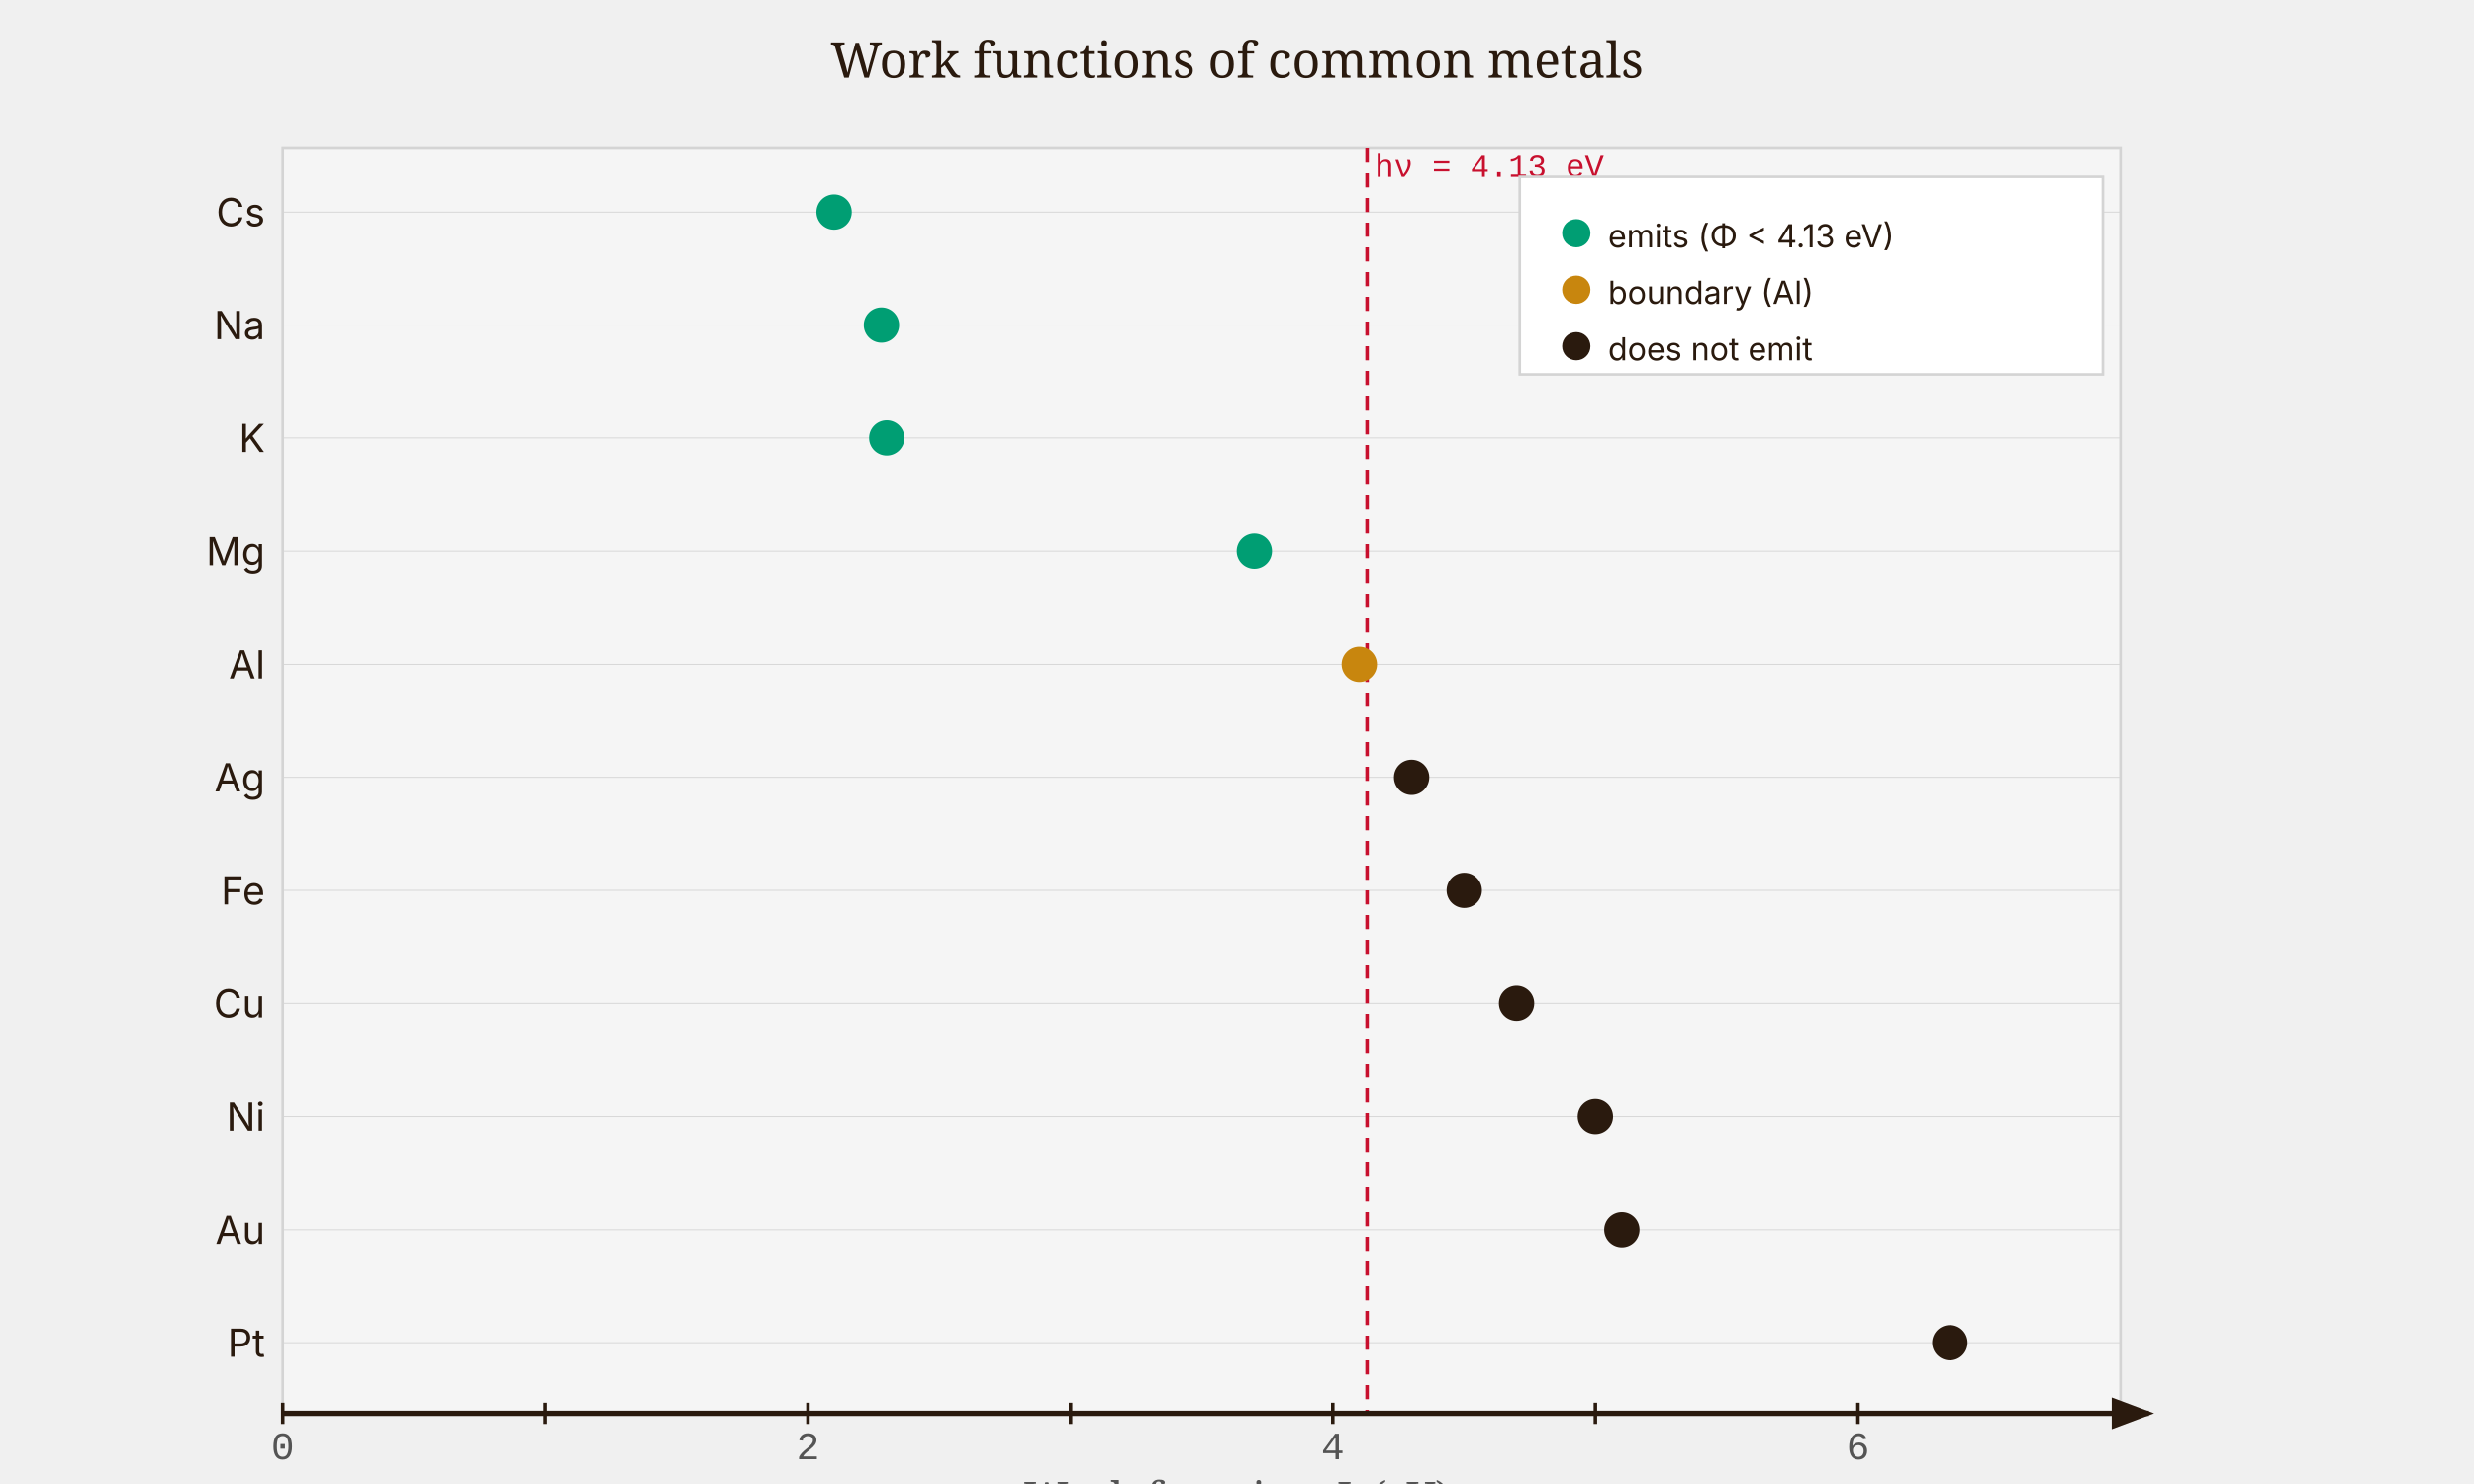
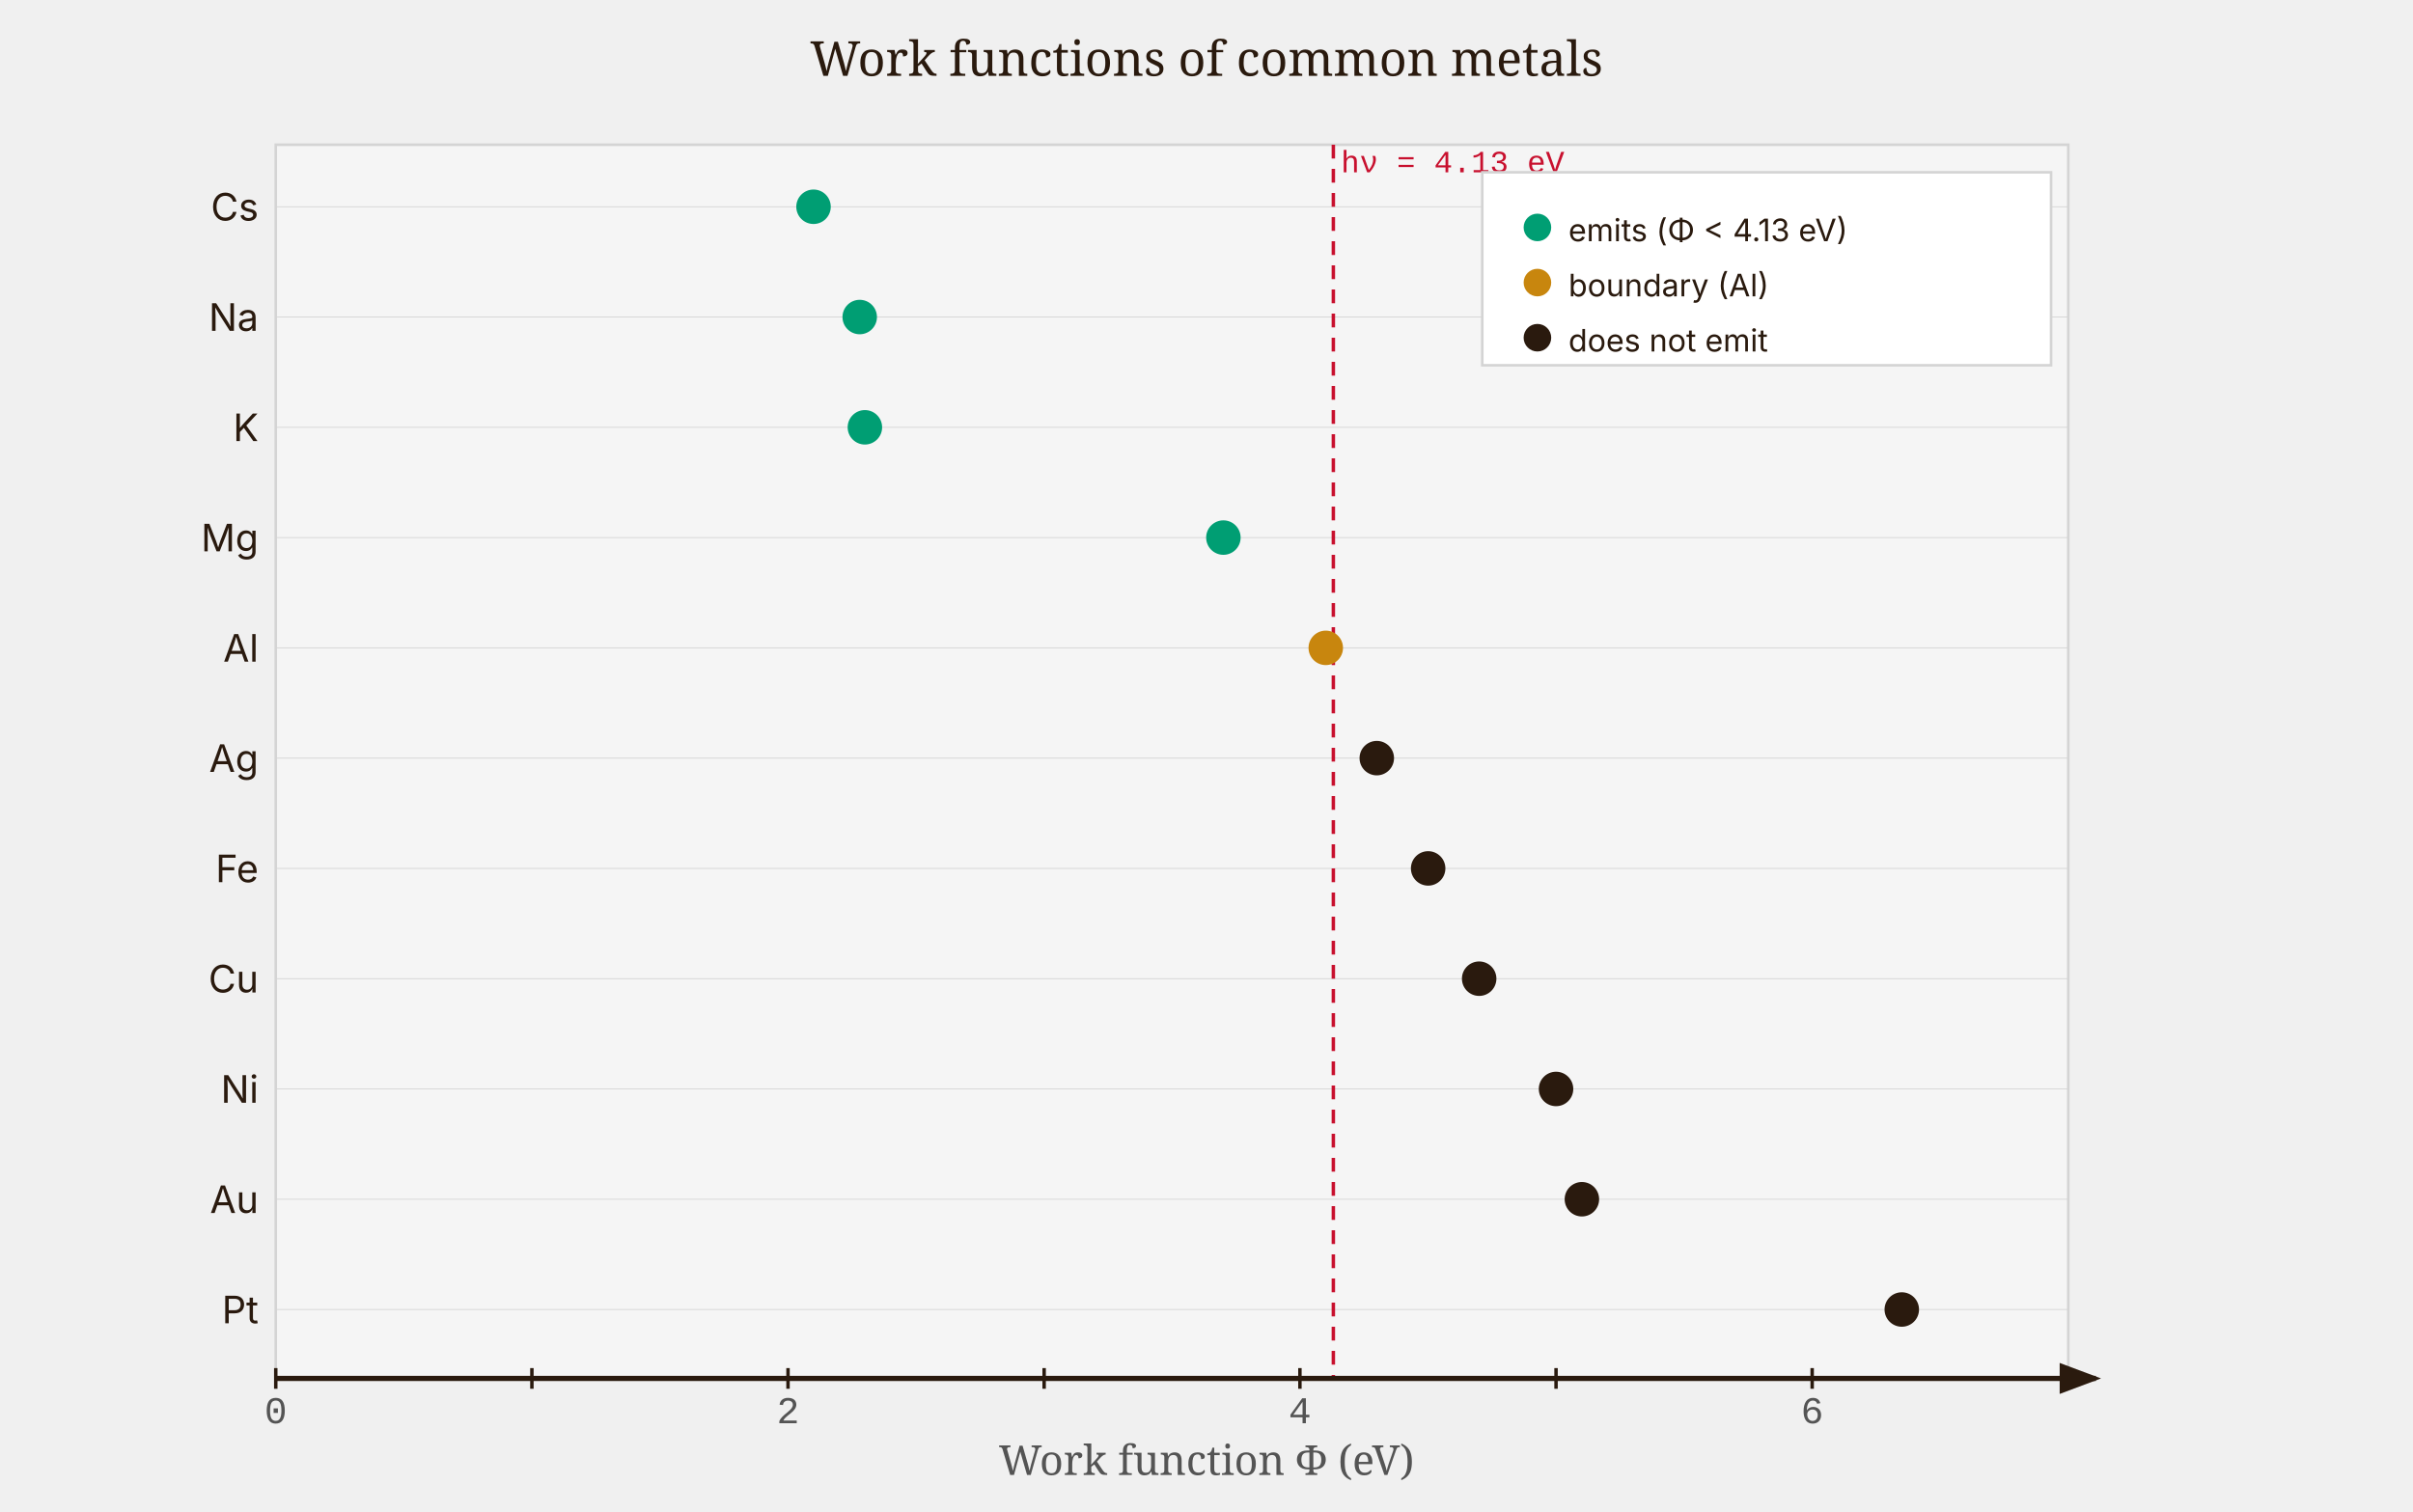
- <svg xmlns="http://www.w3.org/2000/svg" viewBox="0 0 700 420" role="img" aria-labelledby="fig-title-04">
+ <svg xmlns="http://www.w3.org/2000/svg" viewBox="0 0 700 438.64" role="img" aria-labelledby="fig-title-04">
  <defs>
    <marker id="arrow-04" markerWidth="8" markerHeight="6" refX="7" refY="3" orient="auto">
      <polygon points="0 0, 8 3, 0 6" fill="#2a1a0e" />
    </marker>
  </defs>
  <rect x="80" y="42" width="520" height="358" fill="#F5F5F5" stroke="#D4D4D4" stroke-width="0.75" />
  <text x="350" y="22" font-family="'EB Garamond','Garamond',Georgia,serif" font-size="14" font-weight="400" fill="#2a1a0e" text-anchor="middle">Work functions of common metals</text>
  <line x1="80" y1="60" x2="600" y2="60" stroke="#D4D4D4" stroke-width="0.25" />
  <line x1="80" y1="92" x2="600" y2="92" stroke="#D4D4D4" stroke-width="0.25" />
  <line x1="80" y1="124" x2="600" y2="124" stroke="#D4D4D4" stroke-width="0.25" />
  <line x1="80" y1="156" x2="600" y2="156" stroke="#D4D4D4" stroke-width="0.25" />
  <line x1="80" y1="188" x2="600" y2="188" stroke="#D4D4D4" stroke-width="0.25" />
  <line x1="80" y1="220" x2="600" y2="220" stroke="#D4D4D4" stroke-width="0.25" />
  <line x1="80" y1="252" x2="600" y2="252" stroke="#D4D4D4" stroke-width="0.25" />
  <line x1="80" y1="284" x2="600" y2="284" stroke="#D4D4D4" stroke-width="0.25" />
  <line x1="80" y1="316" x2="600" y2="316" stroke="#D4D4D4" stroke-width="0.25" />
  <line x1="80" y1="348" x2="600" y2="348" stroke="#D4D4D4" stroke-width="0.25" />
  <line x1="80" y1="380" x2="600" y2="380" stroke="#D4D4D4" stroke-width="0.25" />
  <line x1="386.8" y1="42" x2="386.8" y2="400" stroke="#C8102E" stroke-width="1" stroke-dasharray="4 3" />
  <circle cx="236.0" cy="60" r="5" fill="#009E73" stroke="none" />
  <text x="75" y="64" font-family="'Inter',-apple-system,'Helvetica Neue',sans-serif" font-size="11" fill="#2a1a0e" text-anchor="end">Cs</text>
  <circle cx="249.4" cy="92" r="5" fill="#009E73" stroke="none" />
  <text x="75" y="96" font-family="'Inter',-apple-system,'Helvetica Neue',sans-serif" font-size="11" fill="#2a1a0e" text-anchor="end">Na</text>
  <circle cx="250.9" cy="124" r="5" fill="#009E73" stroke="none" />
  <text x="75" y="128" font-family="'Inter',-apple-system,'Helvetica Neue',sans-serif" font-size="11" fill="#2a1a0e" text-anchor="end">K</text>
  <circle cx="354.9" cy="156" r="5" fill="#009E73" stroke="none" />
  <text x="75" y="160" font-family="'Inter',-apple-system,'Helvetica Neue',sans-serif" font-size="11" fill="#2a1a0e" text-anchor="end">Mg</text>
  <circle cx="384.6" cy="188" r="5" fill="#C8860E" stroke="none" />
  <text x="75" y="192" font-family="'Inter',-apple-system,'Helvetica Neue',sans-serif" font-size="11" fill="#2a1a0e" text-anchor="end">Al</text>
  <circle cx="399.4" cy="220" r="5" fill="#2a1a0e" stroke="none" />
  <text x="75" y="224" font-family="'Inter',-apple-system,'Helvetica Neue',sans-serif" font-size="11" fill="#2a1a0e" text-anchor="end">Ag</text>
  <circle cx="414.3" cy="252" r="5" fill="#2a1a0e" stroke="none" />
  <text x="75" y="256" font-family="'Inter',-apple-system,'Helvetica Neue',sans-serif" font-size="11" fill="#2a1a0e" text-anchor="end">Fe</text>
  <circle cx="429.1" cy="284" r="5" fill="#2a1a0e" stroke="none" />
  <text x="75" y="288" font-family="'Inter',-apple-system,'Helvetica Neue',sans-serif" font-size="11" fill="#2a1a0e" text-anchor="end">Cu</text>
  <circle cx="451.4" cy="316" r="5" fill="#2a1a0e" stroke="none" />
  <text x="75" y="320" font-family="'Inter',-apple-system,'Helvetica Neue',sans-serif" font-size="11" fill="#2a1a0e" text-anchor="end">Ni</text>
  <circle cx="458.9" cy="348" r="5" fill="#2a1a0e" stroke="none" />
  <text x="75" y="352" font-family="'Inter',-apple-system,'Helvetica Neue',sans-serif" font-size="11" fill="#2a1a0e" text-anchor="end">Au</text>
  <circle cx="551.7" cy="380" r="5" fill="#2a1a0e" stroke="none" />
  <text x="75" y="384" font-family="'Inter',-apple-system,'Helvetica Neue',sans-serif" font-size="11" fill="#2a1a0e" text-anchor="end">Pt</text>
  <line x1="80" y1="400" x2="608" y2="400" stroke="#2a1a0e" stroke-width="1.5" marker-end="url(#arrow-04)" />
  <line x1="80" y1="397" x2="80" y2="403" stroke="#2a1a0e" stroke-width="1" />
  <line x1="154.3" y1="397" x2="154.3" y2="403" stroke="#2a1a0e" stroke-width="1" />
  <line x1="228.6" y1="397" x2="228.6" y2="403" stroke="#2a1a0e" stroke-width="1" />
  <line x1="302.9" y1="397" x2="302.9" y2="403" stroke="#2a1a0e" stroke-width="1" />
  <line x1="377.1" y1="397" x2="377.1" y2="403" stroke="#2a1a0e" stroke-width="1" />
  <line x1="451.4" y1="397" x2="451.4" y2="403" stroke="#2a1a0e" stroke-width="1" />
  <line x1="525.7" y1="397" x2="525.7" y2="403" stroke="#2a1a0e" stroke-width="1" />
  <line x1="600" y1="397" x2="600" y2="403" stroke="#2a1a0e" stroke-width="1" />
  <text x="80" y="413" font-family="'JetBrains Mono','Fira Code','Courier New',monospace" font-size="11" fill="#545454" text-anchor="middle">0</text>
  <text x="228.6" y="413" font-family="'JetBrains Mono','Fira Code','Courier New',monospace" font-size="11" fill="#545454" text-anchor="middle">2</text>
  <text x="377.1" y="413" font-family="'JetBrains Mono','Fira Code','Courier New',monospace" font-size="11" fill="#545454" text-anchor="middle">4</text>
  <text x="525.7" y="413" font-family="'JetBrains Mono','Fira Code','Courier New',monospace" font-size="11" fill="#545454" text-anchor="middle">6</text>
  <text x="350" y="428" font-family="'EB Garamond','Garamond',Georgia,serif" font-size="12" fill="#545454" text-anchor="middle">Work function Φ (eV)</text>
  <text x="389" y="50" font-family="'JetBrains Mono','Fira Code','Courier New',monospace" font-size="9" fill="#C8102E">hν = 4.13 eV</text>
  <rect x="430" y="50" width="165" height="56" fill="#FFFFFF" stroke="#D4D4D4" stroke-width="0.75" />
  <circle cx="446" cy="66" r="4" fill="#009E73" />
  <text x="455" y="70" font-family="'Inter',-apple-system,'Helvetica Neue',sans-serif" font-size="9" fill="#2a1a0e">emits (Φ &lt; 4.13 eV)</text>
  <circle cx="446" cy="82" r="4" fill="#C8860E" />
  <text x="455" y="86" font-family="'Inter',-apple-system,'Helvetica Neue',sans-serif" font-size="9" fill="#2a1a0e">boundary (Al)</text>
  <circle cx="446" cy="98" r="4" fill="#2a1a0e" />
  <text x="455" y="102" font-family="'Inter',-apple-system,'Helvetica Neue',sans-serif" font-size="9" fill="#2a1a0e">does not emit</text>
</svg>
